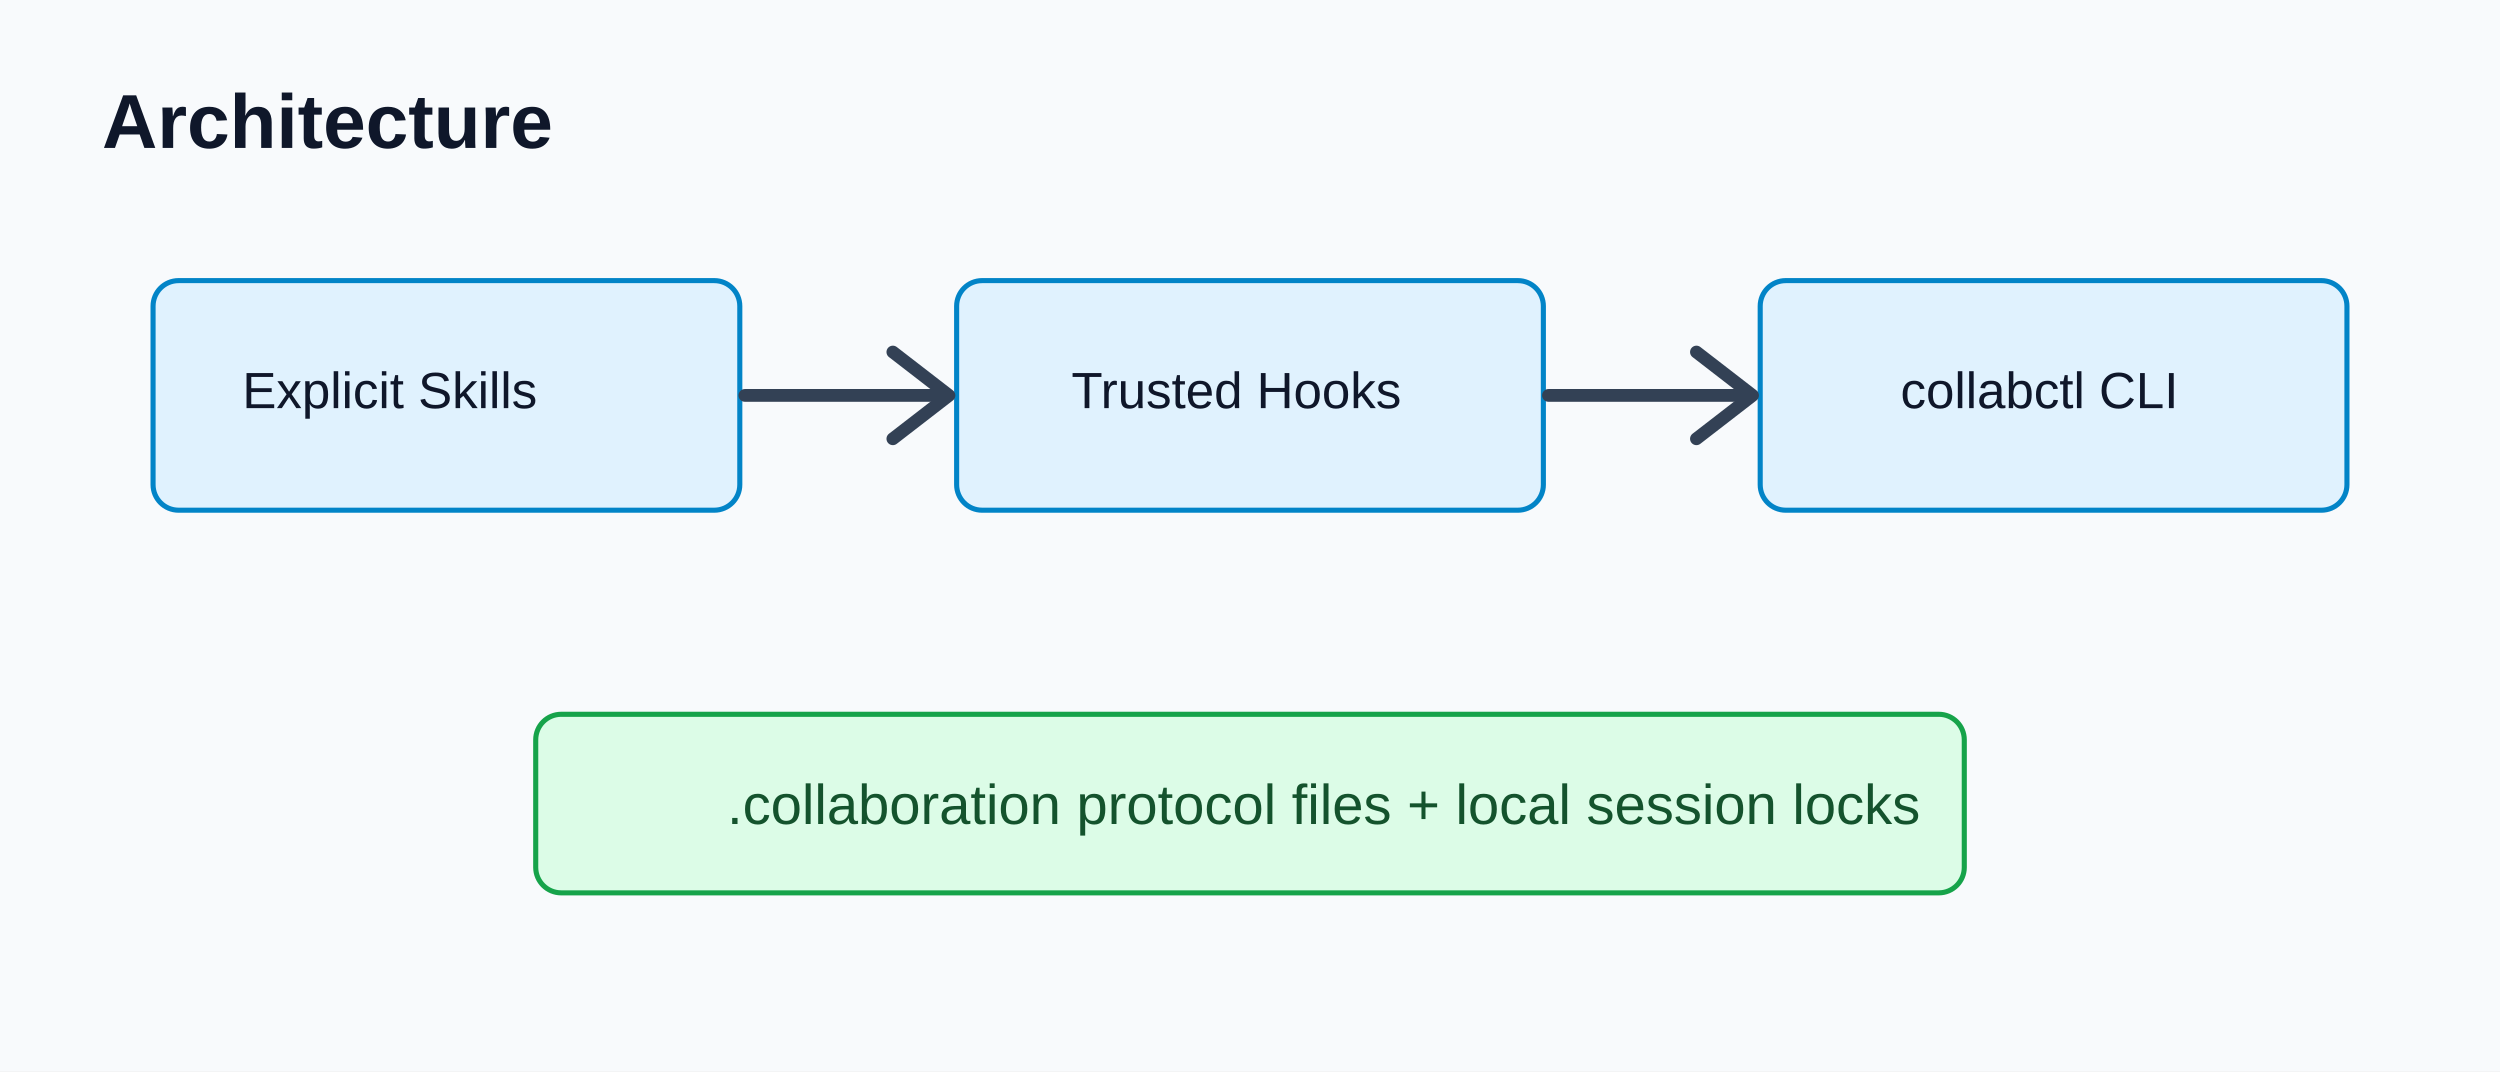
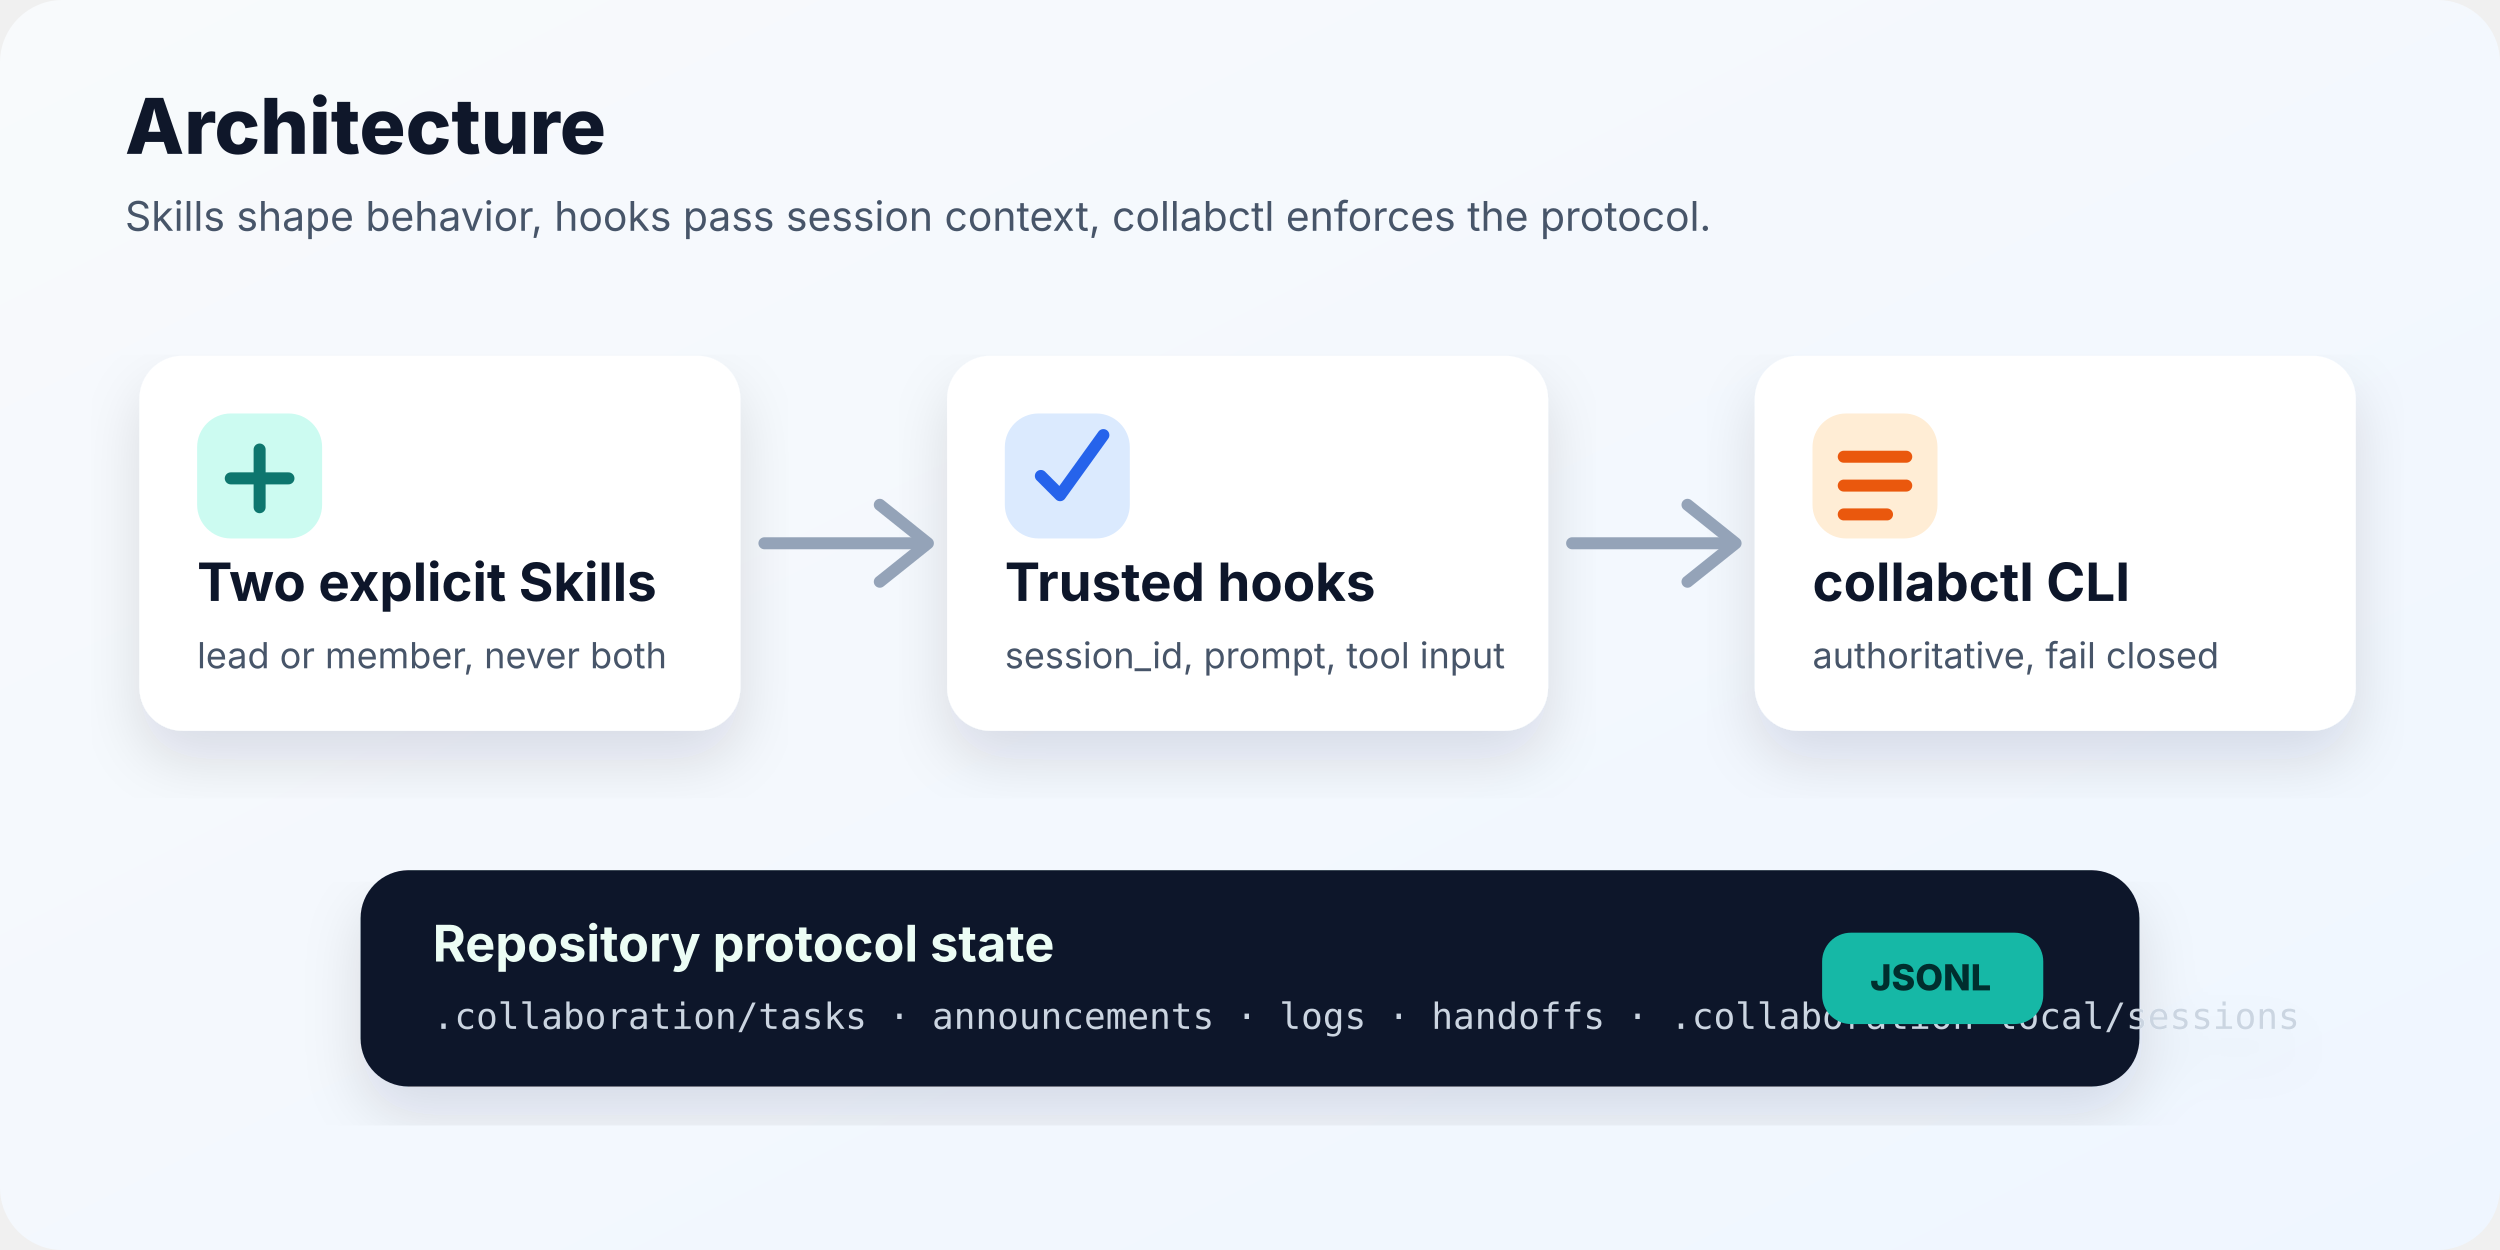
- <svg xmlns="http://www.w3.org/2000/svg" width="980" height="420" viewBox="0 0 980 420" role="img" aria-label="Architecture diagram">
-   <rect width="980" height="420" fill="#F8FAFC" />
-   <text x="40" y="58" font-size="30" font-family="Arial" font-weight="700" fill="#0F172A">Architecture</text>
-   <g fill="#E0F2FE" stroke="#0284C7" stroke-width="2">
-     <rect x="60" y="110" width="230" height="90" rx="10" />
-     <rect x="375" y="110" width="230" height="90" rx="10" />
-     <rect x="690" y="110" width="230" height="90" rx="10" />
+ <svg xmlns="http://www.w3.org/2000/svg" width="1040" height="520" viewBox="0 0 1040 520" role="img" aria-label="Remote Agent Collaboration architecture diagram">
+   <defs>
+     <linearGradient id="surface" x1="0" y1="0" x2="1" y2="1">
+       <stop offset="0" stop-color="#F8FAFC" />
+       <stop offset="1" stop-color="#EFF6FF" />
+     </linearGradient>
+     <filter id="card" x="-8%" y="-8%" width="116%" height="126%">
+       <feDropShadow dx="0" dy="12" stdDeviation="12" flood-color="#0F172A" flood-opacity="0.12" />
+     </filter>
+   </defs>
+   <rect width="1040" height="520" rx="26" fill="url(#surface)" />
+   <text x="52" y="64" fill="#0F172A" font-size="32" font-family="Inter, Segoe UI, Arial, sans-serif" font-weight="800">Architecture</text>
+   <text x="52" y="96" fill="#475569" font-size="17" font-family="Inter, Segoe UI, Arial, sans-serif">Skills shape behavior, hooks pass session context, collabctl enforces the protocol.</text>
+   <g transform="translate(58 148)" filter="url(#card)">
+     <rect width="250" height="156" rx="18" fill="#FFFFFF" />
+     <rect x="24" y="24" width="52" height="52" rx="14" fill="#CCFBF1" />
+     <path d="M38 51h24M50 39v24" stroke="#0F766E" stroke-width="5" stroke-linecap="round" />
+     <text x="24" y="102" fill="#0F172A" font-size="22" font-family="Inter, Segoe UI, Arial, sans-serif" font-weight="750">Two explicit Skills</text>
+     <text x="24" y="130" fill="#475569" font-size="15" font-family="Inter, Segoe UI, Arial, sans-serif">lead or member, never both</text>
  </g>
-   <text x="95" y="160" font-size="20" font-family="Arial" fill="#0F172A">Explicit Skills</text>
-   <text x="420" y="160" font-size="20" font-family="Arial" fill="#0F172A">Trusted Hooks</text>
-   <text x="745" y="160" font-size="20" font-family="Arial" fill="#0F172A">collabctl CLI</text>
-   <path d="M292 155h75M607 155h75" stroke="#334155" stroke-width="5" stroke-linecap="round" />
-   <path d="M350 138l22 17-22 17M665 138l22 17-22 17" fill="none" stroke="#334155" stroke-width="5" stroke-linecap="round" stroke-linejoin="round" />
-   <rect x="210" y="280" width="560" height="70" rx="10" fill="#DCFCE7" stroke="#16A34A" stroke-width="2" />
-   <text x="285" y="323" font-size="22" font-family="Arial" fill="#14532D">.collaboration protocol files + local session locks</text>
+   <g transform="translate(394 148)" filter="url(#card)">
+     <rect width="250" height="156" rx="18" fill="#FFFFFF" />
+     <rect x="24" y="24" width="52" height="52" rx="14" fill="#DBEAFE" />
+     <path d="M39 50l8 8 18-25" fill="none" stroke="#2563EB" stroke-width="5" stroke-linecap="round" stroke-linejoin="round" />
+     <text x="24" y="102" fill="#0F172A" font-size="22" font-family="Inter, Segoe UI, Arial, sans-serif" font-weight="750">Trusted hooks</text>
+     <text x="24" y="130" fill="#475569" font-size="15" font-family="Inter, Segoe UI, Arial, sans-serif">session_id, prompt, tool input</text>
+   </g>
+   <g transform="translate(730 148)" filter="url(#card)">
+     <rect width="250" height="156" rx="18" fill="#FFFFFF" />
+     <rect x="24" y="24" width="52" height="52" rx="14" fill="#FFEDD5" />
+     <path d="M37 42h26M37 54h26M37 66h18" stroke="#EA580C" stroke-width="5" stroke-linecap="round" />
+     <text x="24" y="102" fill="#0F172A" font-size="22" font-family="Inter, Segoe UI, Arial, sans-serif" font-weight="750">collabctl CLI</text>
+     <text x="24" y="130" fill="#475569" font-size="15" font-family="Inter, Segoe UI, Arial, sans-serif">authoritative, fail closed</text>
+   </g>
+   <path d="M318 226h66M654 226h66" stroke="#94A3B8" stroke-width="5" stroke-linecap="round" />
+   <path d="M366 210l20 16-20 16M702 210l20 16-20 16" fill="none" stroke="#94A3B8" stroke-width="5" stroke-linecap="round" stroke-linejoin="round" />
+   <g transform="translate(150 362)" filter="url(#card)">
+     <rect width="740" height="90" rx="20" fill="#0F172A" />
+     <text x="30" y="38" fill="#ECFDF5" font-size="21" font-family="Inter, Segoe UI, Arial, sans-serif" font-weight="750">Repository protocol state</text>
+     <text x="30" y="66" fill="#CBD5E1" font-size="15" font-family="Consolas, monospace">.collaboration/tasks · announcements · logs · handoffs · .collaboration-local/sessions</text>
+     <rect x="608" y="26" width="92" height="38" rx="12" fill="#14B8A6" />
+     <text x="628" y="50" fill="#042F2E" font-size="15" font-family="Inter, Segoe UI, Arial, sans-serif" font-weight="800">JSONL</text>
+   </g>
</svg>
